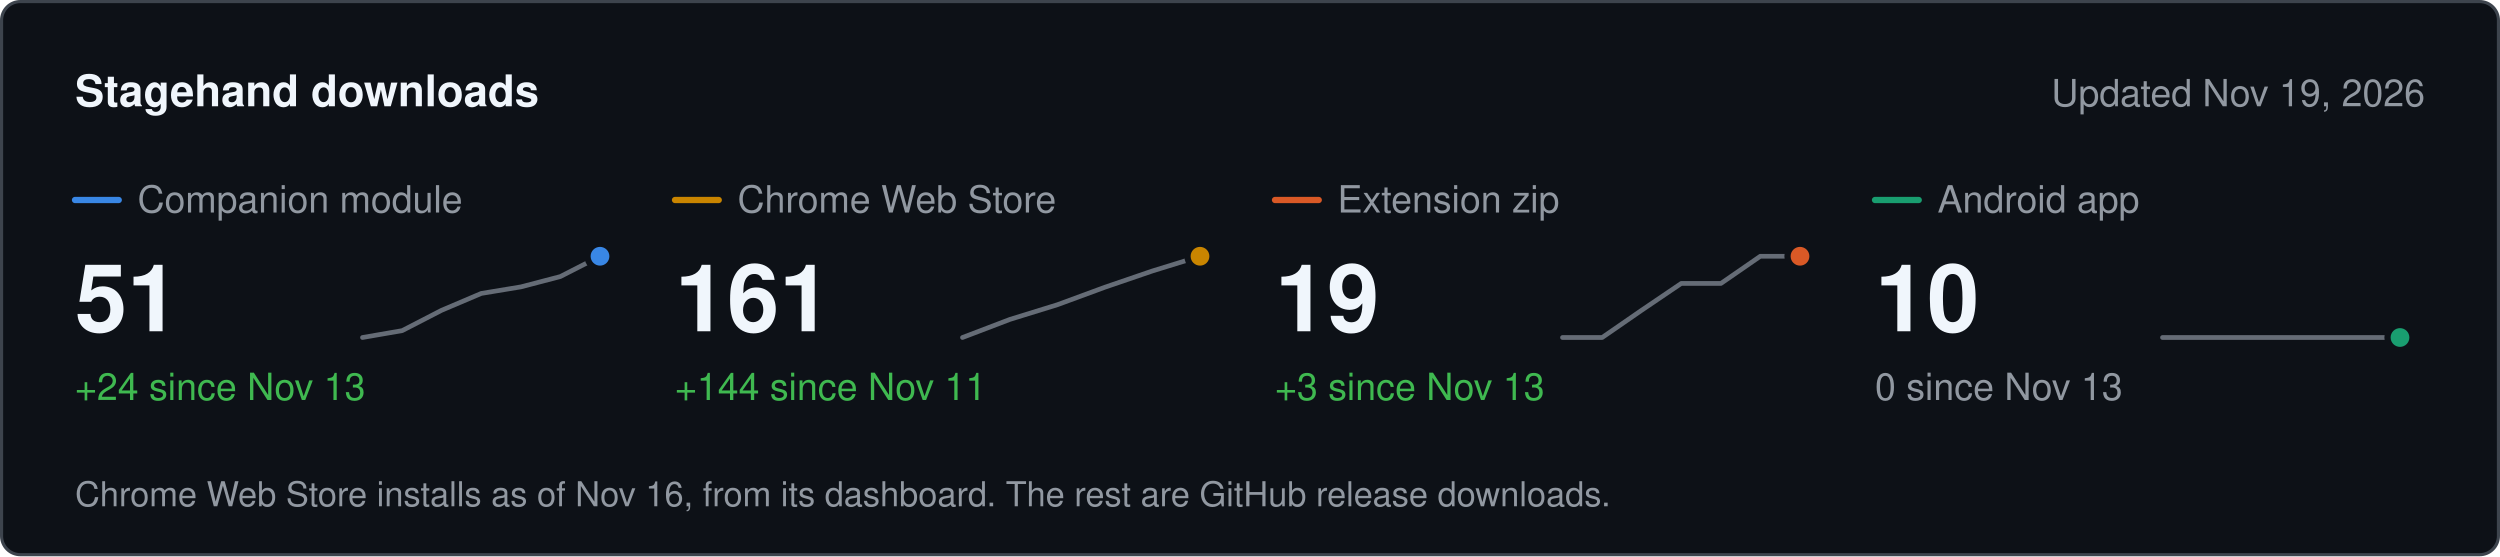
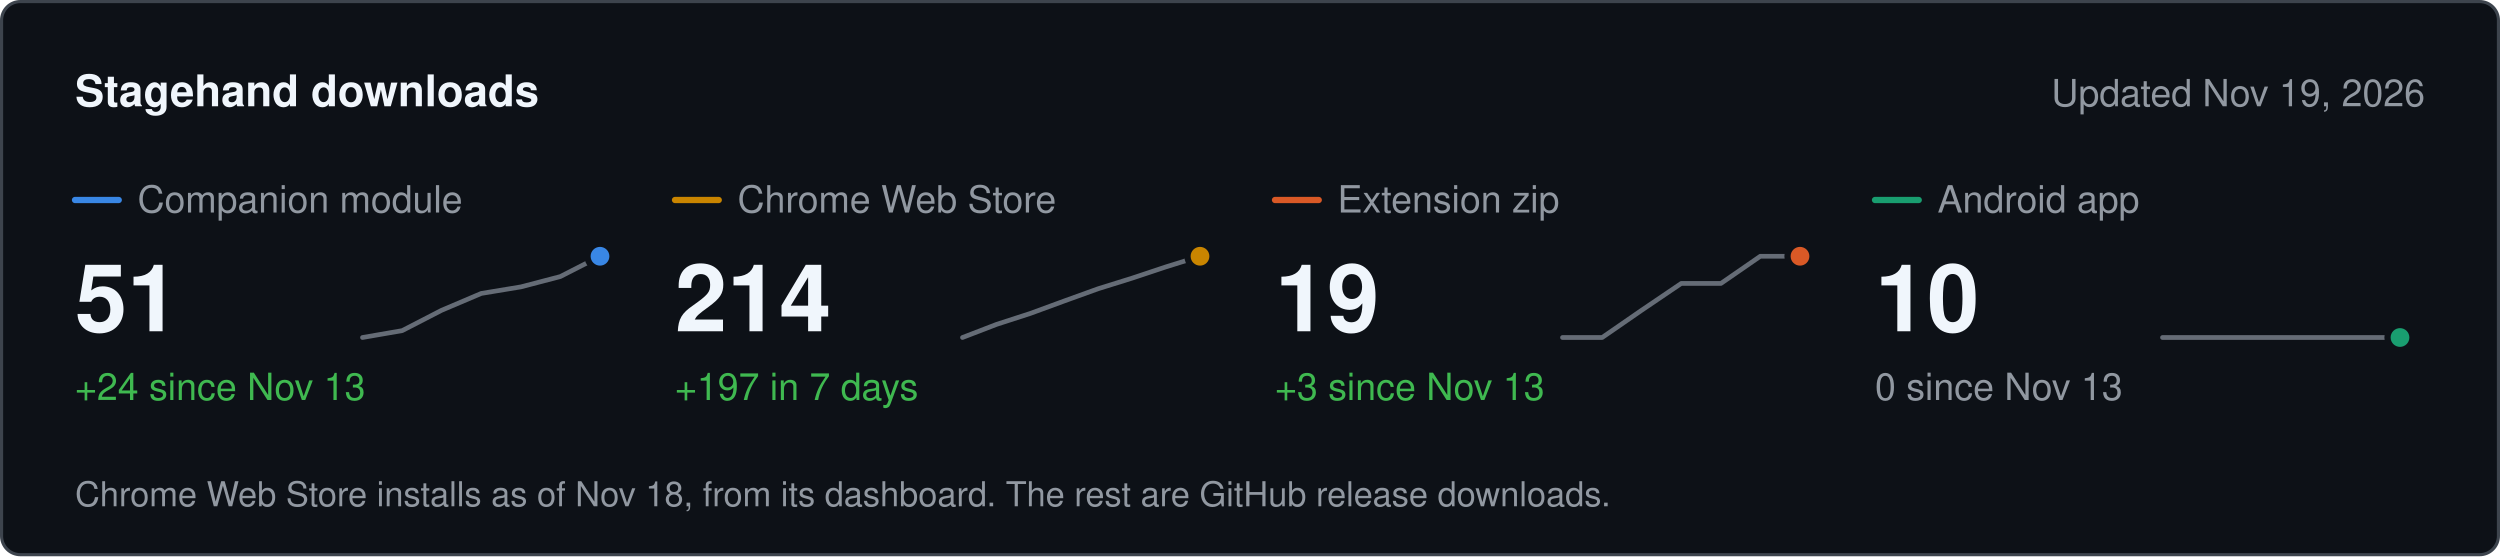
<svg xmlns="http://www.w3.org/2000/svg" width="800" height="178" viewBox="0 0 800 178" role="img" aria-label="Stagehand downloads" font-family="system-ui, -apple-system, &quot;Segoe UI&quot;, Helvetica, Arial, sans-serif">
  <rect x="0.5" y="0.5" width="799" height="177" rx="6" fill="#0d1117" stroke="#3d444d" />
  <text x="24" y="34" font-size="14" fill="#f0f6fc" font-weight="600">Stagehand downloads</text>
  <text x="776" y="34" font-size="12" fill="#9198a1" text-anchor="end">Updated Nov 19, 2026</text>
  <line x1="24" x2="38" y1="64" y2="64" stroke="#3987e5" stroke-width="2" stroke-linecap="round" />
  <text x="44" y="68" font-size="12" fill="#9198a1">Companion module</text>
  <text x="24" y="106" font-size="30" fill="#f0f6fc" font-weight="600">51</text>
  <text x="24" y="128" font-size="12" fill="#3fb950">+24 since Nov 13</text>
  <path d="M116 108 L128.7 105.8 L141.3 99.3 L154 93.9 L166.7 91.8 L179.3 88.5 L192 82" fill="none" stroke="#656c76" stroke-width="1.5" stroke-linejoin="round" stroke-linecap="round" />
  <circle cx="192" cy="82" r="4" fill="#3987e5" stroke="#0d1117" stroke-width="2" />
  <line x1="216" x2="230" y1="64" y2="64" stroke="#c98500" stroke-width="2" stroke-linecap="round" />
  <text x="236" y="68" font-size="12" fill="#9198a1">Chrome Web Store</text>
-   <text x="216" y="106" font-size="30" fill="#f0f6fc" font-weight="600">161</text>
-   <text x="216" y="128" font-size="12" fill="#3fb950">+144 since Nov 11</text>
-   <path d="M308 108 L323.2 102.2 L338.4 97.5 L353.6 91.9 L368.8 86.7 L384 82" fill="none" stroke="#656c76" stroke-width="1.5" stroke-linejoin="round" stroke-linecap="round" />
+   <text x="216" y="106" font-size="30" fill="#f0f6fc" font-weight="600">214</text>
+   <text x="216" y="128" font-size="12" fill="#3fb950">+197 in 7 days</text>
+   <path d="M308 108 L318.9 103.8 L329.7 100.3 L340.6 96.3 L351.4 92.4 L362.3 89 L373.1 85.4 L384 82" fill="none" stroke="#656c76" stroke-width="1.5" stroke-linejoin="round" stroke-linecap="round" />
  <circle cx="384" cy="82" r="4" fill="#c98500" stroke="#0d1117" stroke-width="2" />
  <line x1="408" x2="422" y1="64" y2="64" stroke="#d95926" stroke-width="2" stroke-linecap="round" />
  <text x="428" y="68" font-size="12" fill="#9198a1">Extension zip</text>
  <text x="408" y="106" font-size="30" fill="#f0f6fc" font-weight="600">19</text>
  <text x="408" y="128" font-size="12" fill="#3fb950">+3 since Nov 13</text>
  <path d="M500 108 L512.7 108 L525.3 99.3 L538 90.7 L550.7 90.7 L563.3 82 L576 82" fill="none" stroke="#656c76" stroke-width="1.5" stroke-linejoin="round" stroke-linecap="round" />
  <circle cx="576" cy="82" r="4" fill="#d95926" stroke="#0d1117" stroke-width="2" />
  <line x1="600" x2="614" y1="64" y2="64" stroke="#199e70" stroke-width="2" stroke-linecap="round" />
  <text x="620" y="68" font-size="12" fill="#9198a1">Android app</text>
  <text x="600" y="106" font-size="30" fill="#f0f6fc" font-weight="600">10</text>
  <text x="600" y="128" font-size="12" fill="#9198a1">0 since Nov 13</text>
  <path d="M692 108 L704.7 108 L717.3 108 L730 108 L742.7 108 L755.3 108 L768 108" fill="none" stroke="#656c76" stroke-width="1.5" stroke-linejoin="round" stroke-linecap="round" />
  <circle cx="768" cy="108" r="4" fill="#199e70" stroke="#0d1117" stroke-width="2" />
-   <text x="24" y="162" font-size="11" fill="#9198a1">Chrome Web Store installs as of Nov 16, from its dashboard. The rest are GitHub release downloads.</text>
+   <text x="24" y="162" font-size="11" fill="#9198a1">Chrome Web Store installs as of Nov 18, from its dashboard. The rest are GitHub release downloads.</text>
</svg>
